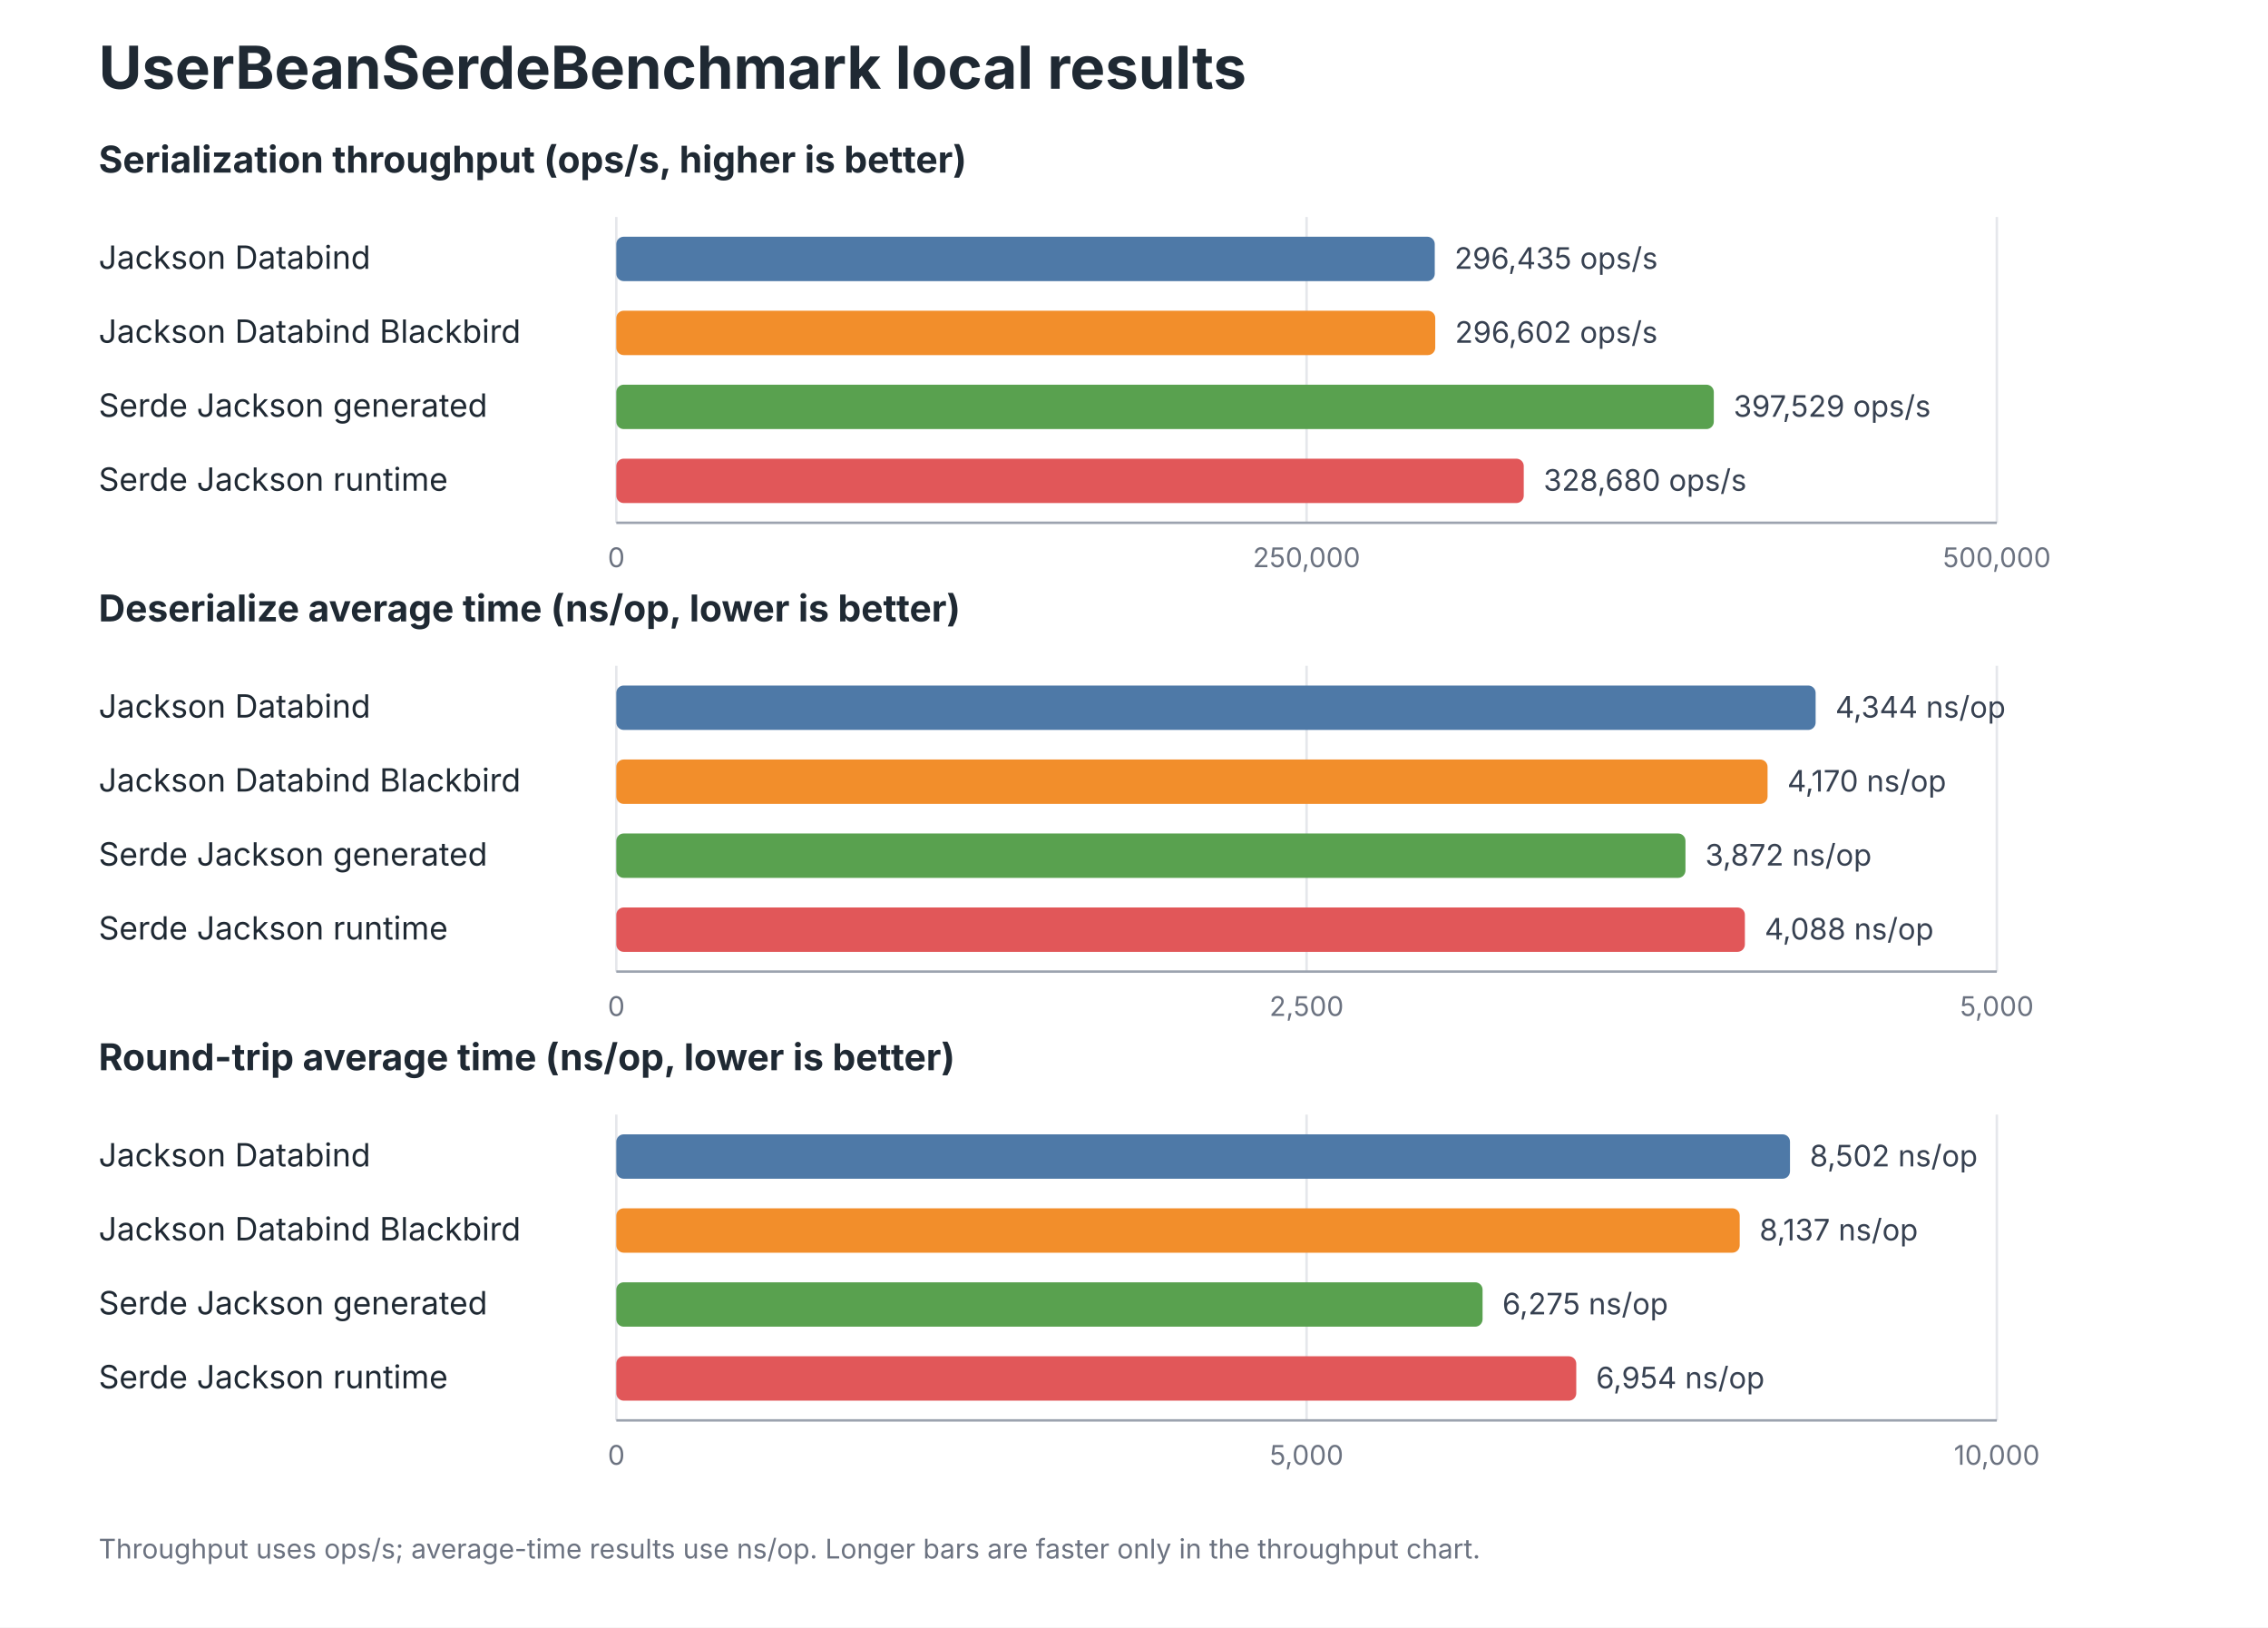
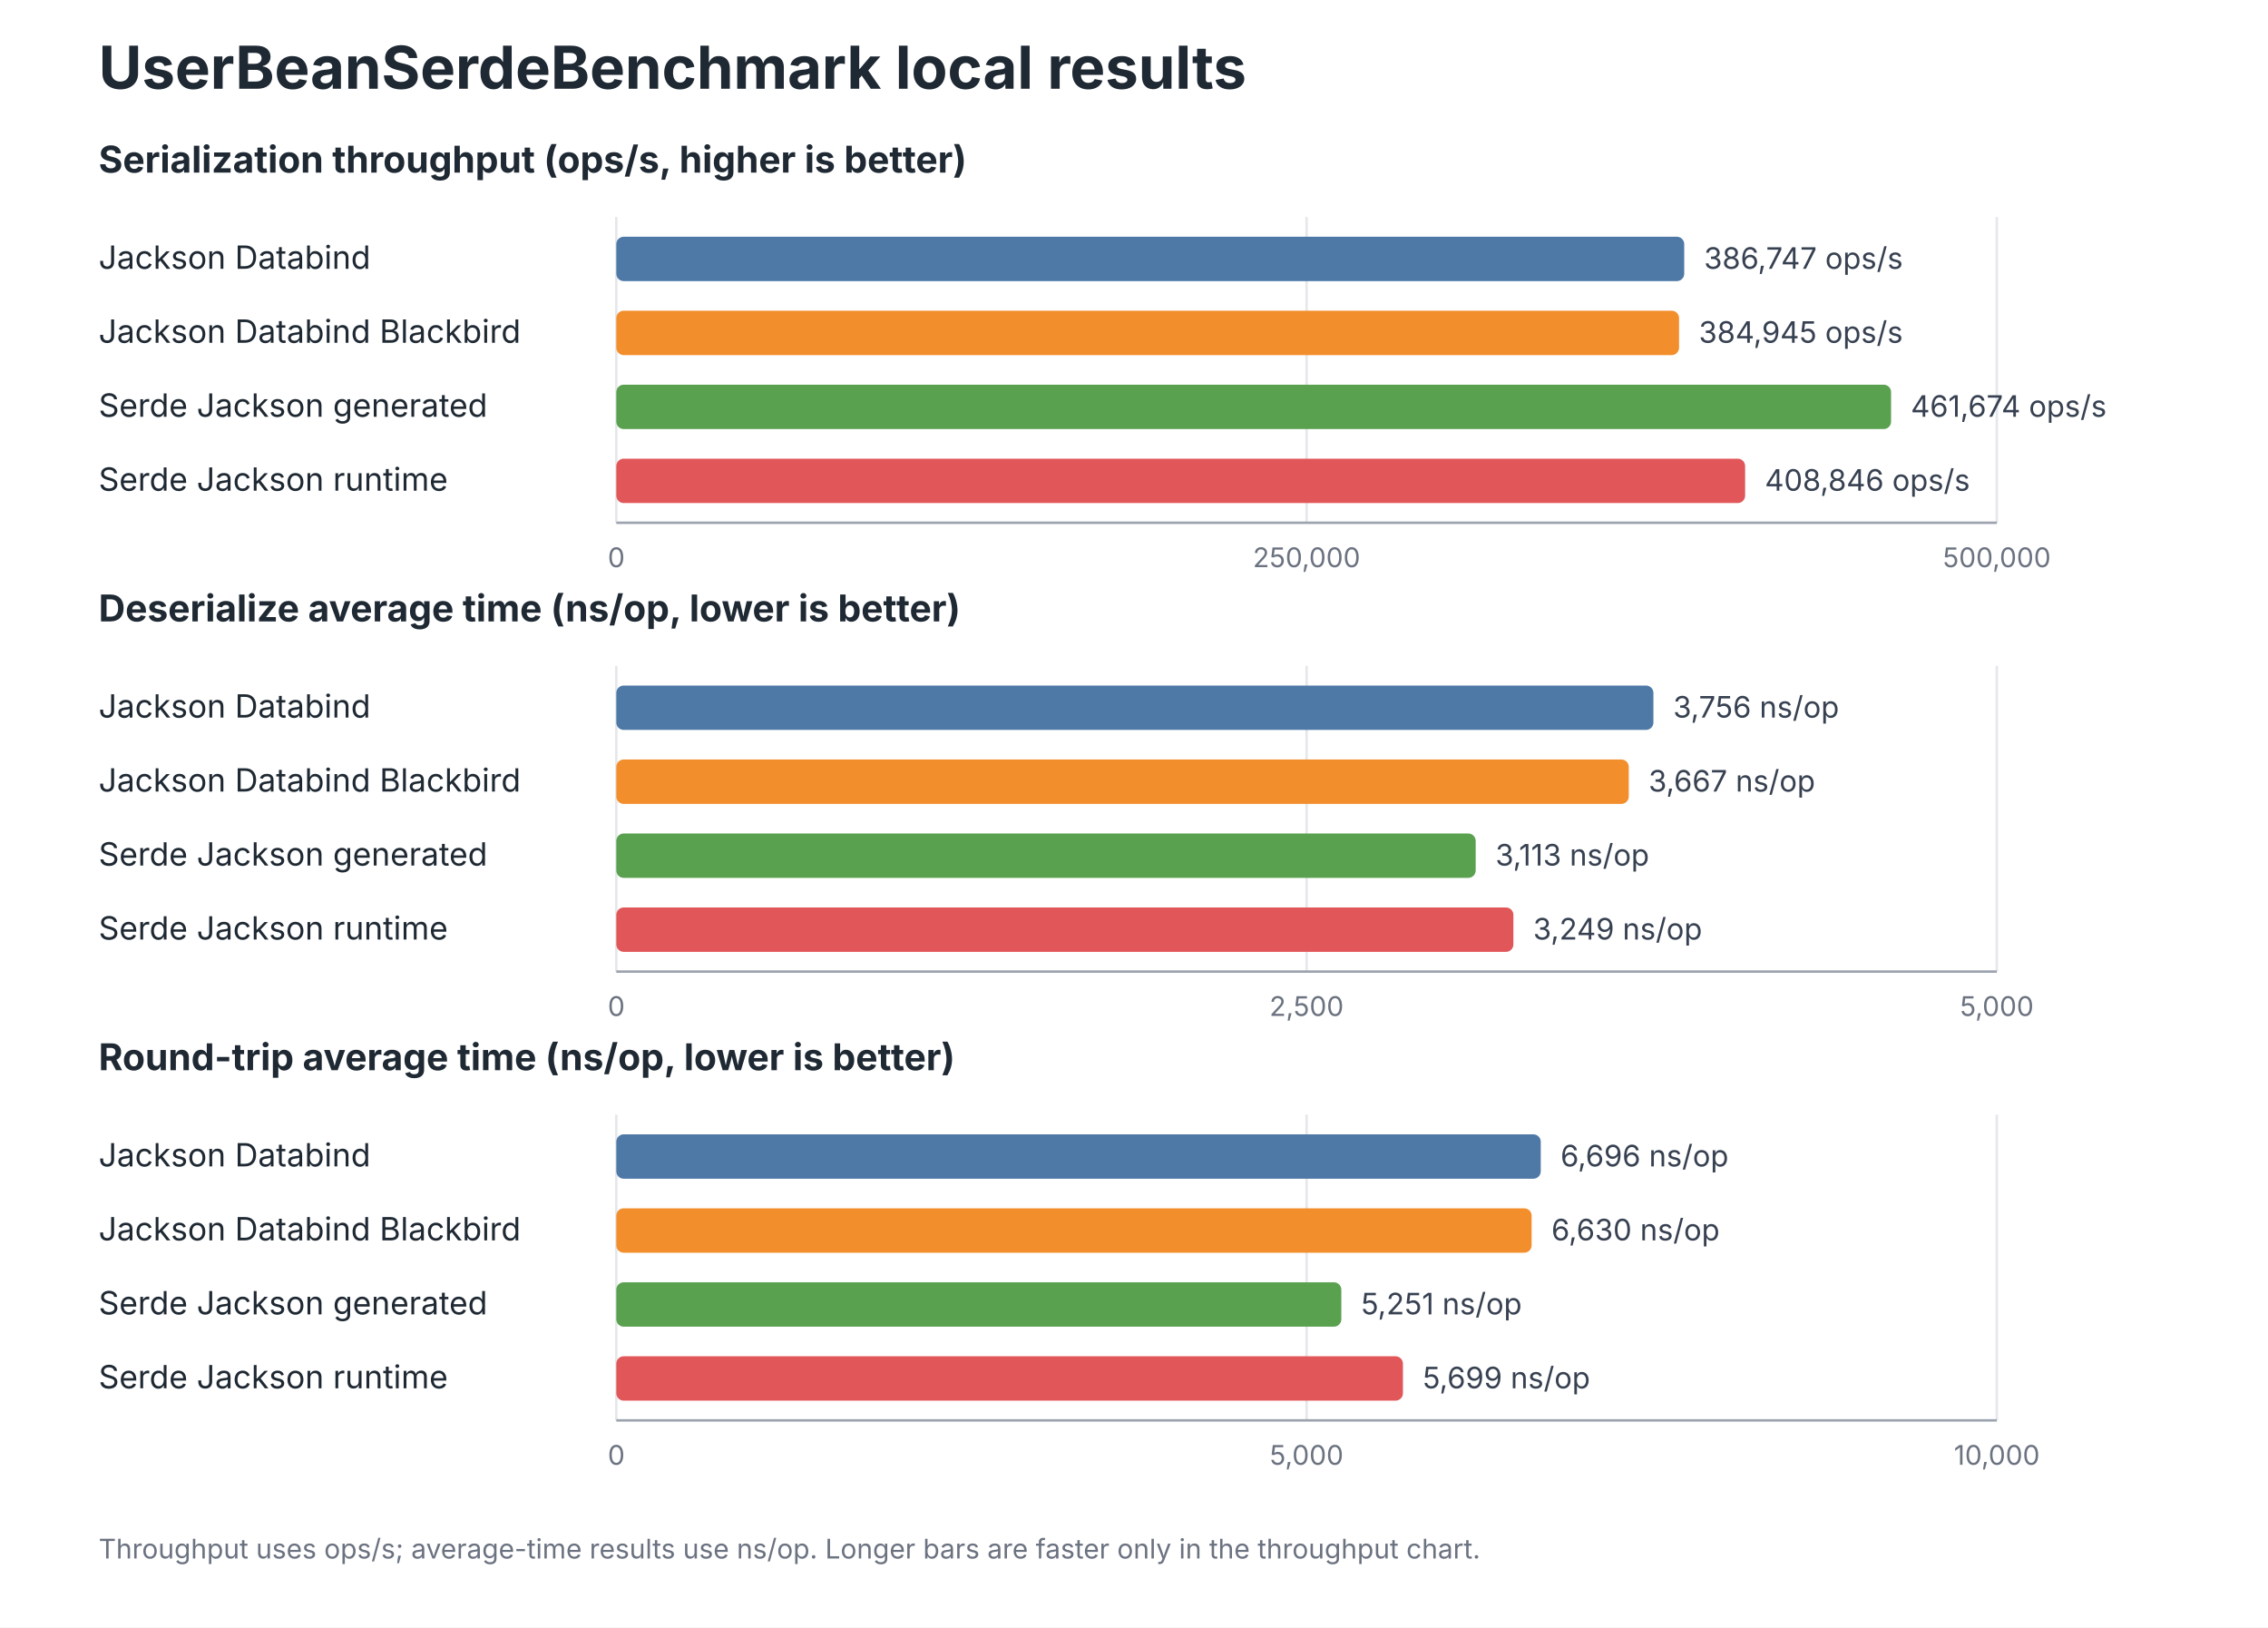
<svg xmlns="http://www.w3.org/2000/svg" width="920" height="660" viewBox="0 0 920 660" role="img" aria-labelledby="title desc">
  <style>text{font-family:Inter,Arial,sans-serif;fill:#1f2933}.title{font-size:24px;font-weight:700}.panel-title{font-size:15px;font-weight:700}.label{font-size:13px}.value{font-size:12px;fill:#374151}.axis{font-size:11px;fill:#6b7280}.grid{stroke:#e5e7eb;stroke-width:1}.axis-line{stroke:#9ca3af;stroke-width:1}</style>
  <rect width="100%" height="100%" fill="#ffffff" />
  <text class="title" x="40" y="36">UserBeanSerdeBenchmark local results</text>
  <g transform="translate(0 70)">
    <text class="panel-title" x="40" y="0">Serialization throughput (ops/s, higher is better)</text>
    <line class="grid" x1="250.0" y1="18" x2="250.0" y2="142" />
    <text class="axis" x="250.0" y="160" text-anchor="middle">0</text>
    <line class="grid" x1="530.0" y1="18" x2="530.0" y2="142" />
    <text class="axis" x="530.0" y="160" text-anchor="middle">250,000</text>
    <line class="grid" x1="810.0" y1="18" x2="810.0" y2="142" />
    <text class="axis" x="810.0" y="160" text-anchor="middle">500,000</text>
    <line class="axis-line" x1="250" y1="142" x2="810" y2="142" />
    <text class="label" x="40" y="39">Jackson Databind</text>
-     <rect x="250" y="26" width="332.0" height="18" rx="3" fill="#4E79A7" />
-     <text class="value" x="590.0" y="39">296,435 ops/s</text>
+     <rect x="250" y="26" width="433.2" height="18" rx="3" fill="#4E79A7" />
+     <text class="value" x="691.2" y="39">386,747 ops/s</text>
    <text class="label" x="40" y="69">Jackson Databind Blackbird</text>
-     <rect x="250" y="56" width="332.2" height="18" rx="3" fill="#F28E2B" />
-     <text class="value" x="590.2" y="69">296,602 ops/s</text>
+     <rect x="250" y="56" width="431.1" height="18" rx="3" fill="#F28E2B" />
+     <text class="value" x="689.1" y="69">384,945 ops/s</text>
    <text class="label" x="40" y="99">Serde Jackson generated</text>
-     <rect x="250" y="86" width="445.2" height="18" rx="3" fill="#59A14F" />
-     <text class="value" x="703.2" y="99">397,529 ops/s</text>
+     <rect x="250" y="86" width="517.1" height="18" rx="3" fill="#59A14F" />
+     <text class="value" x="775.1" y="99">461,674 ops/s</text>
    <text class="label" x="40" y="129">Serde Jackson runtime</text>
-     <rect x="250" y="116" width="368.1" height="18" rx="3" fill="#E15759" />
-     <text class="value" x="626.1" y="129">328,680 ops/s</text>
+     <rect x="250" y="116" width="457.9" height="18" rx="3" fill="#E15759" />
+     <text class="value" x="715.9" y="129">408,846 ops/s</text>
  </g>
  <g transform="translate(0 252)">
    <text class="panel-title" x="40" y="0">Deserialize average time (ns/op, lower is better)</text>
    <line class="grid" x1="250.0" y1="18" x2="250.0" y2="142" />
    <text class="axis" x="250.0" y="160" text-anchor="middle">0</text>
    <line class="grid" x1="530.0" y1="18" x2="530.0" y2="142" />
    <text class="axis" x="530.0" y="160" text-anchor="middle">2,500</text>
    <line class="grid" x1="810.0" y1="18" x2="810.0" y2="142" />
    <text class="axis" x="810.0" y="160" text-anchor="middle">5,000</text>
    <line class="axis-line" x1="250" y1="142" x2="810" y2="142" />
    <text class="label" x="40" y="39">Jackson Databind</text>
-     <rect x="250" y="26" width="486.5" height="18" rx="3" fill="#4E79A7" />
-     <text class="value" x="744.5" y="39">4,344 ns/op</text>
+     <rect x="250" y="26" width="420.7" height="18" rx="3" fill="#4E79A7" />
+     <text class="value" x="678.7" y="39">3,756 ns/op</text>
    <text class="label" x="40" y="69">Jackson Databind Blackbird</text>
-     <rect x="250" y="56" width="467.0" height="18" rx="3" fill="#F28E2B" />
-     <text class="value" x="725.0" y="69">4,170 ns/op</text>
+     <rect x="250" y="56" width="410.7" height="18" rx="3" fill="#F28E2B" />
+     <text class="value" x="668.7" y="69">3,667 ns/op</text>
    <text class="label" x="40" y="99">Serde Jackson generated</text>
-     <rect x="250" y="86" width="433.7" height="18" rx="3" fill="#59A14F" />
-     <text class="value" x="691.7" y="99">3,872 ns/op</text>
+     <rect x="250" y="86" width="348.6" height="18" rx="3" fill="#59A14F" />
+     <text class="value" x="606.6" y="99">3,113 ns/op</text>
    <text class="label" x="40" y="129">Serde Jackson runtime</text>
-     <rect x="250" y="116" width="457.8" height="18" rx="3" fill="#E15759" />
-     <text class="value" x="715.8" y="129">4,088 ns/op</text>
+     <rect x="250" y="116" width="363.9" height="18" rx="3" fill="#E15759" />
+     <text class="value" x="621.9" y="129">3,249 ns/op</text>
  </g>
  <g transform="translate(0 434)">
    <text class="panel-title" x="40" y="0">Round-trip average time (ns/op, lower is better)</text>
    <line class="grid" x1="250.0" y1="18" x2="250.0" y2="142" />
    <text class="axis" x="250.0" y="160" text-anchor="middle">0</text>
    <line class="grid" x1="530.0" y1="18" x2="530.0" y2="142" />
    <text class="axis" x="530.0" y="160" text-anchor="middle">5,000</text>
    <line class="grid" x1="810.0" y1="18" x2="810.0" y2="142" />
    <text class="axis" x="810.0" y="160" text-anchor="middle">10,000</text>
    <line class="axis-line" x1="250" y1="142" x2="810" y2="142" />
    <text class="label" x="40" y="39">Jackson Databind</text>
-     <rect x="250" y="26" width="476.1" height="18" rx="3" fill="#4E79A7" />
-     <text class="value" x="734.1" y="39">8,502 ns/op</text>
+     <rect x="250" y="26" width="375.0" height="18" rx="3" fill="#4E79A7" />
+     <text class="value" x="633.0" y="39">6,696 ns/op</text>
    <text class="label" x="40" y="69">Jackson Databind Blackbird</text>
-     <rect x="250" y="56" width="455.7" height="18" rx="3" fill="#F28E2B" />
-     <text class="value" x="713.7" y="69">8,137 ns/op</text>
+     <rect x="250" y="56" width="371.3" height="18" rx="3" fill="#F28E2B" />
+     <text class="value" x="629.3" y="69">6,630 ns/op</text>
    <text class="label" x="40" y="99">Serde Jackson generated</text>
-     <rect x="250" y="86" width="351.4" height="18" rx="3" fill="#59A14F" />
-     <text class="value" x="609.4" y="99">6,275 ns/op</text>
+     <rect x="250" y="86" width="294.1" height="18" rx="3" fill="#59A14F" />
+     <text class="value" x="552.1" y="99">5,251 ns/op</text>
    <text class="label" x="40" y="129">Serde Jackson runtime</text>
-     <rect x="250" y="116" width="389.4" height="18" rx="3" fill="#E15759" />
-     <text class="value" x="647.4" y="129">6,954 ns/op</text>
+     <rect x="250" y="116" width="319.1" height="18" rx="3" fill="#E15759" />
+     <text class="value" x="577.1" y="129">5,699 ns/op</text>
  </g>
  <text class="axis" x="40" y="632">Throughput uses ops/s; average-time results use ns/op. Longer bars are faster only in the throughput chart.</text>
</svg>
